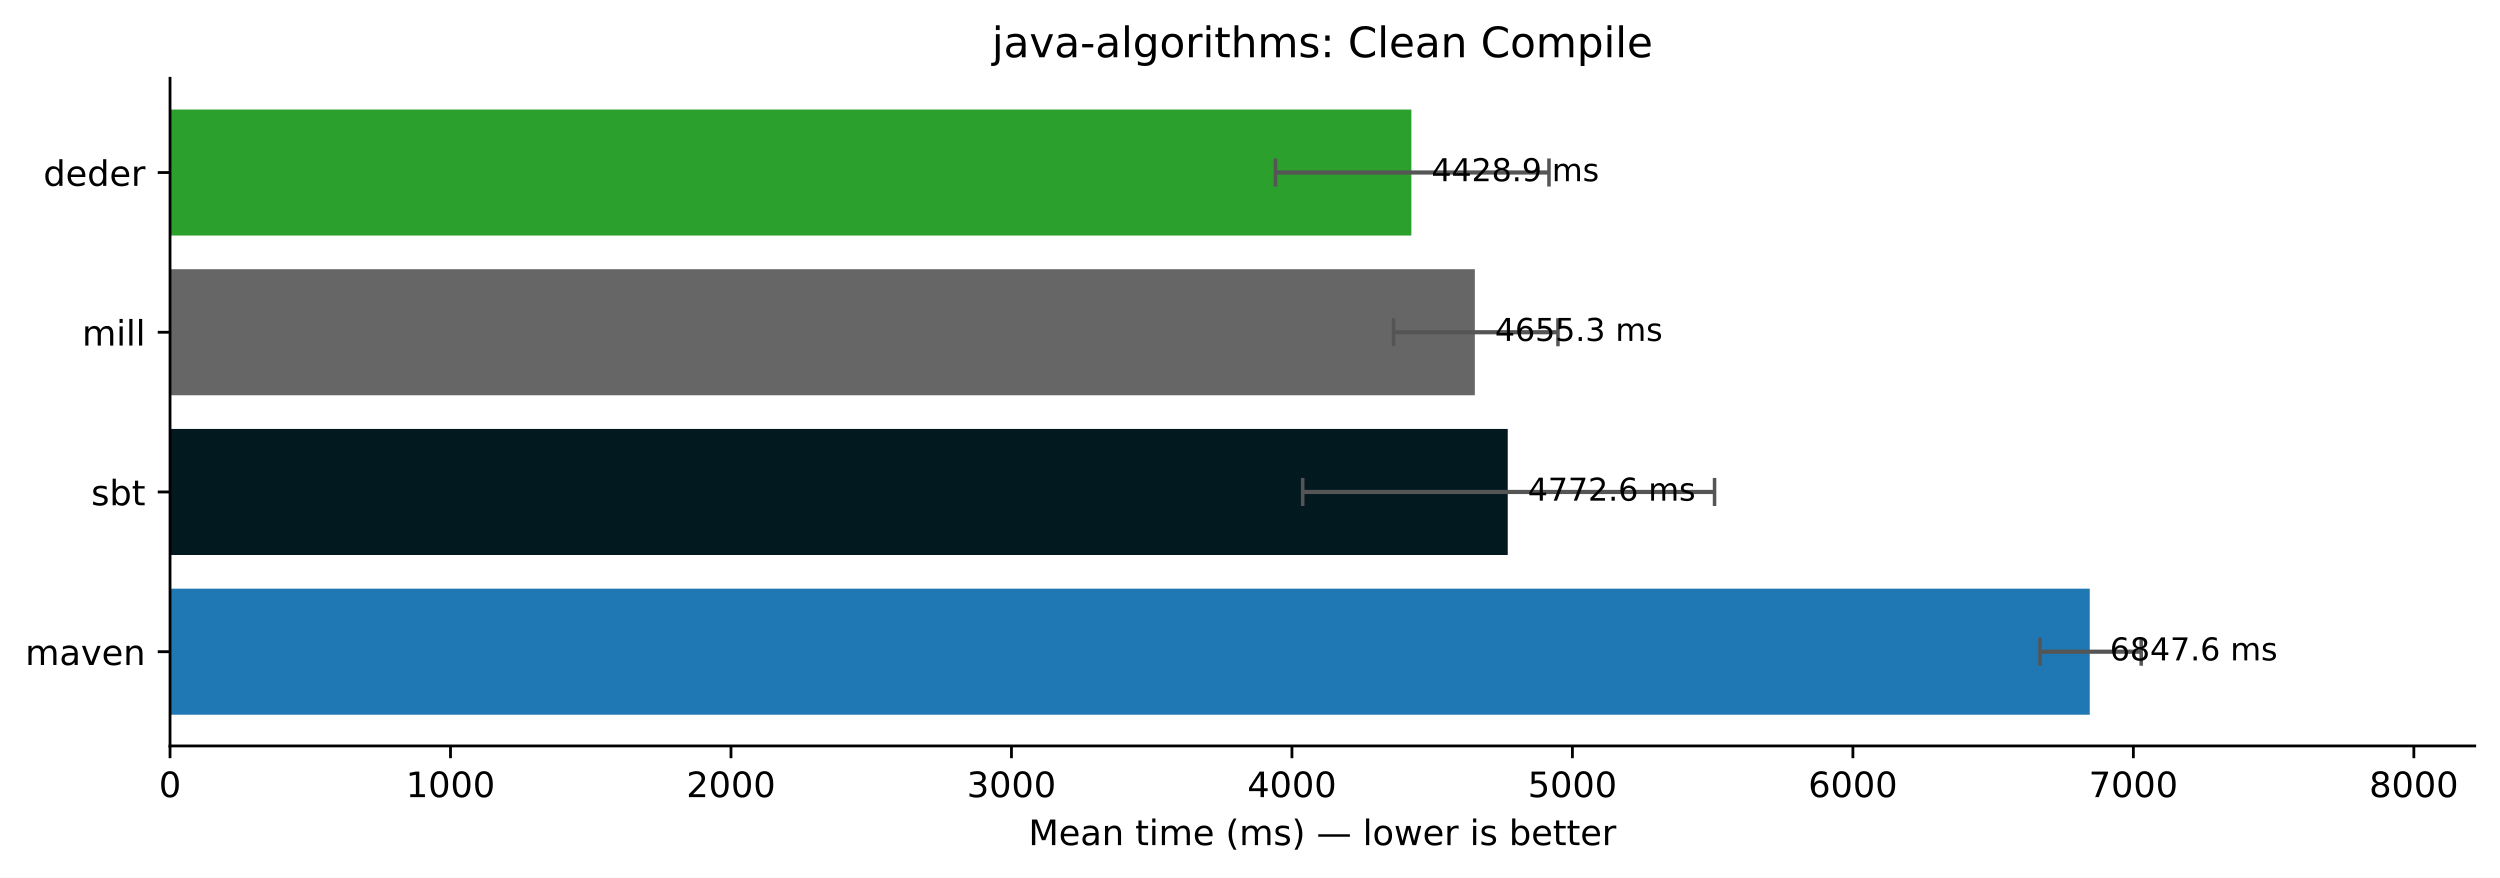
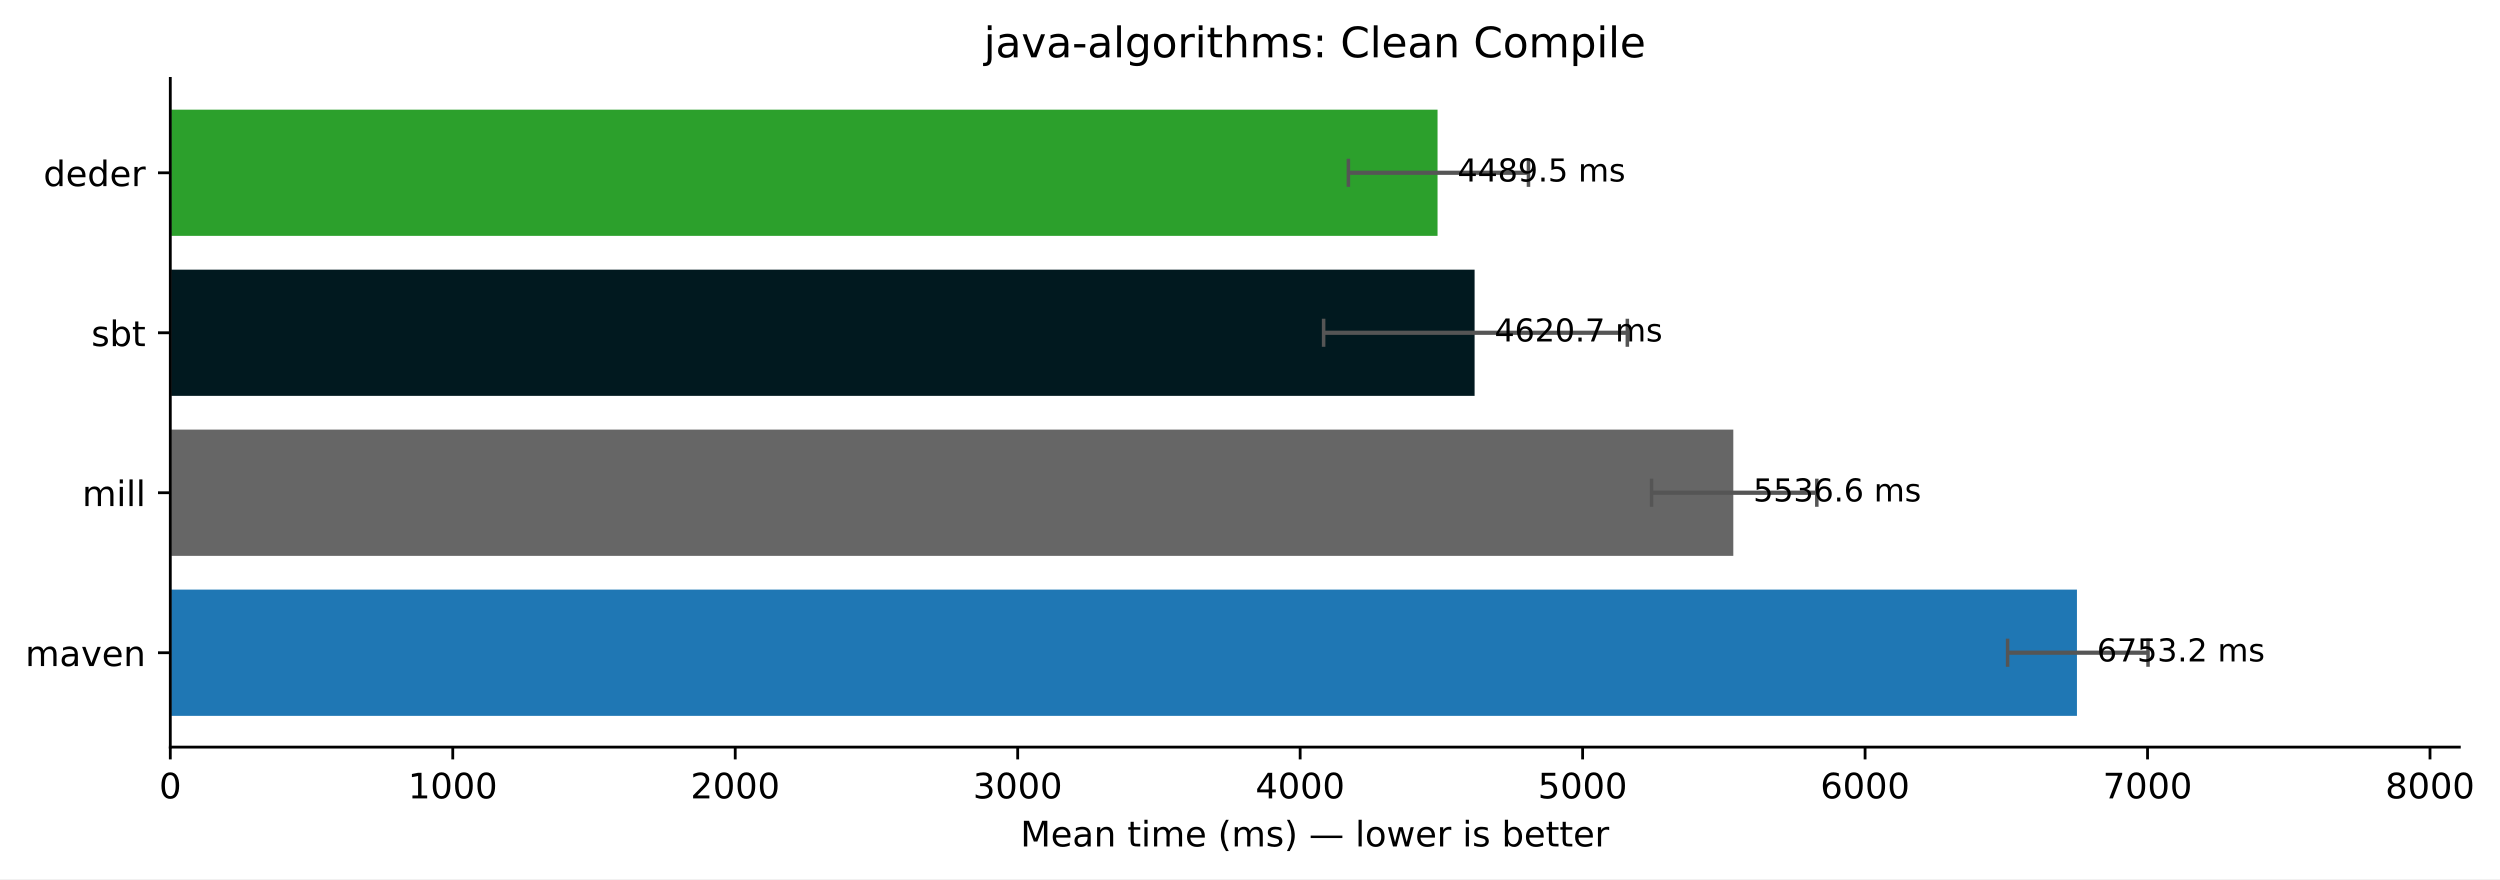
- <svg xmlns="http://www.w3.org/2000/svg" xmlns:xlink="http://www.w3.org/1999/xlink" width="712.788pt" height="250.234pt" viewBox="0 0 712.788 250.234" version="1.1">
+ <svg xmlns="http://www.w3.org/2000/svg" xmlns:xlink="http://www.w3.org/1999/xlink" width="711.669pt" height="250.234pt" viewBox="0 0 711.669 250.234" version="1.1">
  <defs>
    <style type="text/css">*{stroke-linejoin: round; stroke-linecap: butt}</style>
  </defs>
  <g id="figure_1">
    <g id="patch_1">
-       <path d="M 0 250.234  L 712.788 250.234  L 712.788 0  L 0 0  z " style="fill: #ffffff" />
+       <path d="M 0 250.234  L 711.669 250.234  L 711.669 0  L 0 0  z " style="fill: #ffffff" />
    </g>
    <g id="axes_1">
      <g id="patch_2">
-         <path d="M 48.478 212.678  L 705.588 212.678  L 705.588 22.318  L 48.478 22.318  z " style="fill: #ffffff" />
+         <path d="M 48.478 212.678  L 700.092 212.678  L 700.092 22.318  L 48.478 22.318  z " style="fill: #ffffff" />
      </g>
      <g id="patch_3">
-         <path d="M 48.478 204.025  L 596.07 204.025  L 596.07 167.593  L 48.478 167.593  z " clip-path="url(#p2ad911175c)" style="fill: #1f77b4; stroke: #ffffff; stroke-width: 0.5; stroke-linejoin: miter" />
+         <path d="M 48.478 204.025  L 591.49 204.025  L 591.49 167.593  L 48.478 167.593  z " clip-path="url(#p3a6067e49c)" style="fill: #1f77b4; stroke: #ffffff; stroke-width: 0.5; stroke-linejoin: miter" />
      </g>
      <g id="patch_4">
-         <path d="M 48.478 158.485  L 430.131 158.485  L 430.131 122.052  L 48.478 122.052  z " clip-path="url(#p2ad911175c)" style="fill: #01191f; stroke: #ffffff; stroke-width: 0.5; stroke-linejoin: miter" />
+         <path d="M 48.478 158.485  L 493.666 158.485  L 493.666 122.052  L 48.478 122.052  z " clip-path="url(#p3a6067e49c)" style="fill: #666666; stroke: #ffffff; stroke-width: 0.5; stroke-linejoin: miter" />
      </g>
      <g id="patch_5">
-         <path d="M 48.478 112.944  L 420.754 112.944  L 420.754 76.512  L 48.478 76.512  z " clip-path="url(#p2ad911175c)" style="fill: #666666; stroke: #ffffff; stroke-width: 0.5; stroke-linejoin: miter" />
+         <path d="M 48.478 112.944  L 420.021 112.944  L 420.021 76.512  L 48.478 76.512  z " clip-path="url(#p3a6067e49c)" style="fill: #01191f; stroke: #ffffff; stroke-width: 0.5; stroke-linejoin: miter" />
      </g>
      <g id="patch_6">
-         <path d="M 48.478 67.403  L 402.651 67.403  L 402.651 30.971  L 48.478 30.971  z " clip-path="url(#p2ad911175c)" style="fill: #2ca02c; stroke: #ffffff; stroke-width: 0.5; stroke-linejoin: miter" />
+         <path d="M 48.478 67.403  L 409.473 67.403  L 409.473 30.971  L 48.478 30.971  z " clip-path="url(#p3a6067e49c)" style="fill: #2ca02c; stroke: #ffffff; stroke-width: 0.5; stroke-linejoin: miter" />
      </g>
      <g id="matplotlib.axis_1">
        <g id="xtick_1">
          <g id="line2d_1">
            <defs>
-               <path id="mafb161a034" d="M 0 0  L 0 3.5  " style="stroke: #000000; stroke-width: 0.8" />
+               <path id="m2ed139ff68" d="M 0 0  L 0 3.5  " style="stroke: #000000; stroke-width: 0.8" />
            </defs>
            <g>
-               <use xlink:href="#mafb161a034" x="48.478" y="212.678" style="stroke: #000000; stroke-width: 0.8" />
+               <use xlink:href="#m2ed139ff68" x="48.478" y="212.678" style="stroke: #000000; stroke-width: 0.8" />
            </g>
          </g>
          <g id="text_1">
            <g transform="translate(45.29688 227.2766) scale(0.1 -0.1)">
              <defs>
                <path id="DejaVuSans-30" d="M 2034 4250  Q 1547 4250 1301 3770  Q 1056 3291 1056 2328  Q 1056 1369 1301 889  Q 1547 409 2034 409  Q 2525 409 2770 889  Q 3016 1369 3016 2328  Q 3016 3291 2770 3770  Q 2525 4250 2034 4250  z M 2034 4750  Q 2819 4750 3233 4129  Q 3647 3509 3647 2328  Q 3647 1150 3233 529  Q 2819 -91 2034 -91  Q 1250 -91 836 529  Q 422 1150 422 2328  Q 422 3509 836 4129  Q 1250 4750 2034 4750  z " transform="scale(0.015625)" />
              </defs>
              <use xlink:href="#DejaVuSans-30" />
            </g>
          </g>
        </g>
        <g id="xtick_2">
          <g id="line2d_2">
            <g>
-               <use xlink:href="#mafb161a034" x="128.446" y="212.678" style="stroke: #000000; stroke-width: 0.8" />
+               <use xlink:href="#m2ed139ff68" x="128.886" y="212.678" style="stroke: #000000; stroke-width: 0.8" />
            </g>
          </g>
          <g id="text_2">
-             <g transform="translate(115.7213 227.2766) scale(0.1 -0.1)">
+             <g transform="translate(116.1613 227.2766) scale(0.1 -0.1)">
              <defs>
                <path id="DejaVuSans-31" d="M 794 531  L 1825 531  L 1825 4091  L 703 3866  L 703 4441  L 1819 4666  L 2450 4666  L 2450 531  L 3481 531  L 3481 0  L 794 0  L 794 531  z " transform="scale(0.015625)" />
              </defs>
              <use xlink:href="#DejaVuSans-31" />
              <use xlink:href="#DejaVuSans-30" transform="translate(63.62305 0)" />
              <use xlink:href="#DejaVuSans-30" transform="translate(127.2461 0)" />
              <use xlink:href="#DejaVuSans-30" transform="translate(190.8691 0)" />
            </g>
          </g>
        </g>
        <g id="xtick_3">
          <g id="line2d_3">
            <g>
-               <use xlink:href="#mafb161a034" x="208.414" y="212.678" style="stroke: #000000; stroke-width: 0.8" />
+               <use xlink:href="#m2ed139ff68" x="209.295" y="212.678" style="stroke: #000000; stroke-width: 0.8" />
            </g>
          </g>
          <g id="text_3">
-             <g transform="translate(195.6894 227.2766) scale(0.1 -0.1)">
+             <g transform="translate(196.5695 227.2766) scale(0.1 -0.1)">
              <defs>
                <path id="DejaVuSans-32" d="M 1228 531  L 3431 531  L 3431 0  L 469 0  L 469 531  Q 828 903 1448 1529  Q 2069 2156 2228 2338  Q 2531 2678 2651 2914  Q 2772 3150 2772 3378  Q 2772 3750 2511 3984  Q 2250 4219 1831 4219  Q 1534 4219 1204 4116  Q 875 4013 500 3803  L 500 4441  Q 881 4594 1212 4672  Q 1544 4750 1819 4750  Q 2544 4750 2975 4387  Q 3406 4025 3406 3419  Q 3406 3131 3298 2873  Q 3191 2616 2906 2266  Q 2828 2175 2409 1742  Q 1991 1309 1228 531  z " transform="scale(0.015625)" />
              </defs>
              <use xlink:href="#DejaVuSans-32" />
              <use xlink:href="#DejaVuSans-30" transform="translate(63.62305 0)" />
              <use xlink:href="#DejaVuSans-30" transform="translate(127.2461 0)" />
              <use xlink:href="#DejaVuSans-30" transform="translate(190.8691 0)" />
            </g>
          </g>
        </g>
        <g id="xtick_4">
          <g id="line2d_4">
            <g>
-               <use xlink:href="#mafb161a034" x="288.383" y="212.678" style="stroke: #000000; stroke-width: 0.8" />
+               <use xlink:href="#m2ed139ff68" x="289.703" y="212.678" style="stroke: #000000; stroke-width: 0.8" />
            </g>
          </g>
          <g id="text_4">
-             <g transform="translate(275.6575 227.2766) scale(0.1 -0.1)">
+             <g transform="translate(276.9778 227.2766) scale(0.1 -0.1)">
              <defs>
                <path id="DejaVuSans-33" d="M 2597 2516  Q 3050 2419 3304 2112  Q 3559 1806 3559 1356  Q 3559 666 3084 287  Q 2609 -91 1734 -91  Q 1441 -91 1130 -33  Q 819 25 488 141  L 488 750  Q 750 597 1062 519  Q 1375 441 1716 441  Q 2309 441 2620 675  Q 2931 909 2931 1356  Q 2931 1769 2642 2001  Q 2353 2234 1838 2234  L 1294 2234  L 1294 2753  L 1863 2753  Q 2328 2753 2575 2939  Q 2822 3125 2822 3475  Q 2822 3834 2567 4026  Q 2313 4219 1838 4219  Q 1578 4219 1281 4162  Q 984 4106 628 3988  L 628 4550  Q 988 4650 1302 4700  Q 1616 4750 1894 4750  Q 2613 4750 3031 4423  Q 3450 4097 3450 3541  Q 3450 3153 3228 2886  Q 3006 2619 2597 2516  z " transform="scale(0.015625)" />
              </defs>
              <use xlink:href="#DejaVuSans-33" />
              <use xlink:href="#DejaVuSans-30" transform="translate(63.62305 0)" />
              <use xlink:href="#DejaVuSans-30" transform="translate(127.2461 0)" />
              <use xlink:href="#DejaVuSans-30" transform="translate(190.8691 0)" />
            </g>
          </g>
        </g>
        <g id="xtick_5">
          <g id="line2d_5">
            <g>
-               <use xlink:href="#mafb161a034" x="368.351" y="212.678" style="stroke: #000000; stroke-width: 0.8" />
+               <use xlink:href="#m2ed139ff68" x="370.111" y="212.678" style="stroke: #000000; stroke-width: 0.8" />
            </g>
          </g>
          <g id="text_5">
-             <g transform="translate(355.6257 227.2766) scale(0.1 -0.1)">
+             <g transform="translate(357.386 227.2766) scale(0.1 -0.1)">
              <defs>
                <path id="DejaVuSans-34" d="M 2419 4116  L 825 1625  L 2419 1625  L 2419 4116  z M 2253 4666  L 3047 4666  L 3047 1625  L 3713 1625  L 3713 1100  L 3047 1100  L 3047 0  L 2419 0  L 2419 1100  L 313 1100  L 313 1709  L 2253 4666  z " transform="scale(0.015625)" />
              </defs>
              <use xlink:href="#DejaVuSans-34" />
              <use xlink:href="#DejaVuSans-30" transform="translate(63.62305 0)" />
              <use xlink:href="#DejaVuSans-30" transform="translate(127.2461 0)" />
              <use xlink:href="#DejaVuSans-30" transform="translate(190.8691 0)" />
            </g>
          </g>
        </g>
        <g id="xtick_6">
          <g id="line2d_6">
            <g>
-               <use xlink:href="#mafb161a034" x="448.319" y="212.678" style="stroke: #000000; stroke-width: 0.8" />
+               <use xlink:href="#m2ed139ff68" x="450.519" y="212.678" style="stroke: #000000; stroke-width: 0.8" />
            </g>
          </g>
          <g id="text_6">
-             <g transform="translate(435.5938 227.2766) scale(0.1 -0.1)">
+             <g transform="translate(437.7942 227.2766) scale(0.1 -0.1)">
              <defs>
                <path id="DejaVuSans-35" d="M 691 4666  L 3169 4666  L 3169 4134  L 1269 4134  L 1269 2991  Q 1406 3038 1543 3061  Q 1681 3084 1819 3084  Q 2600 3084 3056 2656  Q 3513 2228 3513 1497  Q 3513 744 3044 326  Q 2575 -91 1722 -91  Q 1428 -91 1123 -41  Q 819 9 494 109  L 494 744  Q 775 591 1075 516  Q 1375 441 1709 441  Q 2250 441 2565 725  Q 2881 1009 2881 1497  Q 2881 1984 2565 2268  Q 2250 2553 1709 2553  Q 1456 2553 1204 2497  Q 953 2441 691 2322  L 691 4666  z " transform="scale(0.015625)" />
              </defs>
              <use xlink:href="#DejaVuSans-35" />
              <use xlink:href="#DejaVuSans-30" transform="translate(63.62305 0)" />
              <use xlink:href="#DejaVuSans-30" transform="translate(127.2461 0)" />
              <use xlink:href="#DejaVuSans-30" transform="translate(190.8691 0)" />
            </g>
          </g>
        </g>
        <g id="xtick_7">
          <g id="line2d_7">
            <g>
-               <use xlink:href="#mafb161a034" x="528.287" y="212.678" style="stroke: #000000; stroke-width: 0.8" />
+               <use xlink:href="#m2ed139ff68" x="530.927" y="212.678" style="stroke: #000000; stroke-width: 0.8" />
            </g>
          </g>
          <g id="text_7">
-             <g transform="translate(515.562 227.2766) scale(0.1 -0.1)">
+             <g transform="translate(518.2024 227.2766) scale(0.1 -0.1)">
              <defs>
                <path id="DejaVuSans-36" d="M 2113 2584  Q 1688 2584 1439 2293  Q 1191 2003 1191 1497  Q 1191 994 1439 701  Q 1688 409 2113 409  Q 2538 409 2786 701  Q 3034 994 3034 1497  Q 3034 2003 2786 2293  Q 2538 2584 2113 2584  z M 3366 4563  L 3366 3988  Q 3128 4100 2886 4159  Q 2644 4219 2406 4219  Q 1781 4219 1451 3797  Q 1122 3375 1075 2522  Q 1259 2794 1537 2939  Q 1816 3084 2150 3084  Q 2853 3084 3261 2657  Q 3669 2231 3669 1497  Q 3669 778 3244 343  Q 2819 -91 2113 -91  Q 1303 -91 875 529  Q 447 1150 447 2328  Q 447 3434 972 4092  Q 1497 4750 2381 4750  Q 2619 4750 2861 4703  Q 3103 4656 3366 4563  z " transform="scale(0.015625)" />
              </defs>
              <use xlink:href="#DejaVuSans-36" />
              <use xlink:href="#DejaVuSans-30" transform="translate(63.62305 0)" />
              <use xlink:href="#DejaVuSans-30" transform="translate(127.2461 0)" />
              <use xlink:href="#DejaVuSans-30" transform="translate(190.8691 0)" />
            </g>
          </g>
        </g>
        <g id="xtick_8">
          <g id="line2d_8">
            <g>
-               <use xlink:href="#mafb161a034" x="608.255" y="212.678" style="stroke: #000000; stroke-width: 0.8" />
+               <use xlink:href="#m2ed139ff68" x="611.336" y="212.678" style="stroke: #000000; stroke-width: 0.8" />
            </g>
          </g>
          <g id="text_8">
-             <g transform="translate(595.5301 227.2766) scale(0.1 -0.1)">
+             <g transform="translate(598.6106 227.2766) scale(0.1 -0.1)">
              <defs>
                <path id="DejaVuSans-37" d="M 525 4666  L 3525 4666  L 3525 4397  L 1831 0  L 1172 0  L 2766 4134  L 525 4134  L 525 4666  z " transform="scale(0.015625)" />
              </defs>
              <use xlink:href="#DejaVuSans-37" />
              <use xlink:href="#DejaVuSans-30" transform="translate(63.62305 0)" />
              <use xlink:href="#DejaVuSans-30" transform="translate(127.2461 0)" />
              <use xlink:href="#DejaVuSans-30" transform="translate(190.8691 0)" />
            </g>
          </g>
        </g>
        <g id="xtick_9">
          <g id="line2d_9">
            <g>
-               <use xlink:href="#mafb161a034" x="688.223" y="212.678" style="stroke: #000000; stroke-width: 0.8" />
+               <use xlink:href="#m2ed139ff68" x="691.744" y="212.678" style="stroke: #000000; stroke-width: 0.8" />
            </g>
          </g>
          <g id="text_9">
-             <g transform="translate(675.4983 227.2766) scale(0.1 -0.1)">
+             <g transform="translate(679.0188 227.2766) scale(0.1 -0.1)">
              <defs>
                <path id="DejaVuSans-38" d="M 2034 2216  Q 1584 2216 1326 1975  Q 1069 1734 1069 1313  Q 1069 891 1326 650  Q 1584 409 2034 409  Q 2484 409 2743 651  Q 3003 894 3003 1313  Q 3003 1734 2745 1975  Q 2488 2216 2034 2216  z M 1403 2484  Q 997 2584 770 2862  Q 544 3141 544 3541  Q 544 4100 942 4425  Q 1341 4750 2034 4750  Q 2731 4750 3128 4425  Q 3525 4100 3525 3541  Q 3525 3141 3298 2862  Q 3072 2584 2669 2484  Q 3125 2378 3379 2068  Q 3634 1759 3634 1313  Q 3634 634 3220 271  Q 2806 -91 2034 -91  Q 1263 -91 848 271  Q 434 634 434 1313  Q 434 1759 690 2068  Q 947 2378 1403 2484  z M 1172 3481  Q 1172 3119 1398 2916  Q 1625 2713 2034 2713  Q 2441 2713 2670 2916  Q 2900 3119 2900 3481  Q 2900 3844 2670 4047  Q 2441 4250 2034 4250  Q 1625 4250 1398 4047  Q 1172 3844 1172 3481  z " transform="scale(0.015625)" />
              </defs>
              <use xlink:href="#DejaVuSans-38" />
              <use xlink:href="#DejaVuSans-30" transform="translate(63.62305 0)" />
              <use xlink:href="#DejaVuSans-30" transform="translate(127.2461 0)" />
              <use xlink:href="#DejaVuSans-30" transform="translate(190.8691 0)" />
            </g>
          </g>
        </g>
        <g id="text_10">
-           <g transform="translate(293.2362 240.9547) scale(0.1 -0.1)">
+           <g transform="translate(290.4882 240.9547) scale(0.1 -0.1)">
            <defs>
              <path id="DejaVuSans-4d" d="M 628 4666  L 1569 4666  L 2759 1491  L 3956 4666  L 4897 4666  L 4897 0  L 4281 0  L 4281 4097  L 3078 897  L 2444 897  L 1241 4097  L 1241 0  L 628 0  L 628 4666  z " transform="scale(0.015625)" />
              <path id="DejaVuSans-65" d="M 3597 1894  L 3597 1613  L 953 1613  Q 991 1019 1311 708  Q 1631 397 2203 397  Q 2534 397 2845 478  Q 3156 559 3463 722  L 3463 178  Q 3153 47 2828 -22  Q 2503 -91 2169 -91  Q 1331 -91 842 396  Q 353 884 353 1716  Q 353 2575 817 3079  Q 1281 3584 2069 3584  Q 2775 3584 3186 3129  Q 3597 2675 3597 1894  z M 3022 2063  Q 3016 2534 2758 2815  Q 2500 3097 2075 3097  Q 1594 3097 1305 2825  Q 1016 2553 972 2059  L 3022 2063  z " transform="scale(0.015625)" />
              <path id="DejaVuSans-61" d="M 2194 1759  Q 1497 1759 1228 1600  Q 959 1441 959 1056  Q 959 750 1161 570  Q 1363 391 1709 391  Q 2188 391 2477 730  Q 2766 1069 2766 1631  L 2766 1759  L 2194 1759  z M 3341 1997  L 3341 0  L 2766 0  L 2766 531  Q 2569 213 2275 61  Q 1981 -91 1556 -91  Q 1019 -91 701 211  Q 384 513 384 1019  Q 384 1609 779 1909  Q 1175 2209 1959 2209  L 2766 2209  L 2766 2266  Q 2766 2663 2505 2880  Q 2244 3097 1772 3097  Q 1472 3097 1187 3025  Q 903 2953 641 2809  L 641 3341  Q 956 3463 1253 3523  Q 1550 3584 1831 3584  Q 2591 3584 2966 3190  Q 3341 2797 3341 1997  z " transform="scale(0.015625)" />
              <path id="DejaVuSans-6e" d="M 3513 2113  L 3513 0  L 2938 0  L 2938 2094  Q 2938 2591 2744 2837  Q 2550 3084 2163 3084  Q 1697 3084 1428 2787  Q 1159 2491 1159 1978  L 1159 0  L 581 0  L 581 3500  L 1159 3500  L 1159 2956  Q 1366 3272 1645 3428  Q 1925 3584 2291 3584  Q 2894 3584 3203 3211  Q 3513 2838 3513 2113  z " transform="scale(0.015625)" />
              <path id="DejaVuSans-20" transform="scale(0.015625)" />
              <path id="DejaVuSans-74" d="M 1172 4494  L 1172 3500  L 2356 3500  L 2356 3053  L 1172 3053  L 1172 1153  Q 1172 725 1289 603  Q 1406 481 1766 481  L 2356 481  L 2356 0  L 1766 0  Q 1100 0 847 248  Q 594 497 594 1153  L 594 3053  L 172 3053  L 172 3500  L 594 3500  L 594 4494  L 1172 4494  z " transform="scale(0.015625)" />
              <path id="DejaVuSans-69" d="M 603 3500  L 1178 3500  L 1178 0  L 603 0  L 603 3500  z M 603 4863  L 1178 4863  L 1178 4134  L 603 4134  L 603 4863  z " transform="scale(0.015625)" />
              <path id="DejaVuSans-6d" d="M 3328 2828  Q 3544 3216 3844 3400  Q 4144 3584 4550 3584  Q 5097 3584 5394 3201  Q 5691 2819 5691 2113  L 5691 0  L 5113 0  L 5113 2094  Q 5113 2597 4934 2840  Q 4756 3084 4391 3084  Q 3944 3084 3684 2787  Q 3425 2491 3425 1978  L 3425 0  L 2847 0  L 2847 2094  Q 2847 2600 2669 2842  Q 2491 3084 2119 3084  Q 1678 3084 1418 2786  Q 1159 2488 1159 1978  L 1159 0  L 581 0  L 581 3500  L 1159 3500  L 1159 2956  Q 1356 3278 1631 3431  Q 1906 3584 2284 3584  Q 2666 3584 2933 3390  Q 3200 3197 3328 2828  z " transform="scale(0.015625)" />
              <path id="DejaVuSans-28" d="M 1984 4856  Q 1566 4138 1362 3434  Q 1159 2731 1159 2009  Q 1159 1288 1364 580  Q 1569 -128 1984 -844  L 1484 -844  Q 1016 -109 783 600  Q 550 1309 550 2009  Q 550 2706 781 3412  Q 1013 4119 1484 4856  L 1984 4856  z " transform="scale(0.015625)" />
              <path id="DejaVuSans-73" d="M 2834 3397  L 2834 2853  Q 2591 2978 2328 3040  Q 2066 3103 1784 3103  Q 1356 3103 1142 2972  Q 928 2841 928 2578  Q 928 2378 1081 2264  Q 1234 2150 1697 2047  L 1894 2003  Q 2506 1872 2764 1633  Q 3022 1394 3022 966  Q 3022 478 2636 193  Q 2250 -91 1575 -91  Q 1294 -91 989 -36  Q 684 19 347 128  L 347 722  Q 666 556 975 473  Q 1284 391 1588 391  Q 1994 391 2212 530  Q 2431 669 2431 922  Q 2431 1156 2273 1281  Q 2116 1406 1581 1522  L 1381 1569  Q 847 1681 609 1914  Q 372 2147 372 2553  Q 372 3047 722 3315  Q 1072 3584 1716 3584  Q 2034 3584 2315 3537  Q 2597 3491 2834 3397  z " transform="scale(0.015625)" />
              <path id="DejaVuSans-29" d="M 513 4856  L 1013 4856  Q 1481 4119 1714 3412  Q 1947 2706 1947 2009  Q 1947 1309 1714 600  Q 1481 -109 1013 -844  L 513 -844  Q 928 -128 1133 580  Q 1338 1288 1338 2009  Q 1338 2731 1133 3434  Q 928 4138 513 4856  z " transform="scale(0.015625)" />
              <path id="DejaVuSans-2014" d="M 313 1978  L 6088 1978  L 6088 1528  L 313 1528  L 313 1978  z " transform="scale(0.015625)" />
              <path id="DejaVuSans-6c" d="M 603 4863  L 1178 4863  L 1178 0  L 603 0  L 603 4863  z " transform="scale(0.015625)" />
              <path id="DejaVuSans-6f" d="M 1959 3097  Q 1497 3097 1228 2736  Q 959 2375 959 1747  Q 959 1119 1226 758  Q 1494 397 1959 397  Q 2419 397 2687 759  Q 2956 1122 2956 1747  Q 2956 2369 2687 2733  Q 2419 3097 1959 3097  z M 1959 3584  Q 2709 3584 3137 3096  Q 3566 2609 3566 1747  Q 3566 888 3137 398  Q 2709 -91 1959 -91  Q 1206 -91 779 398  Q 353 888 353 1747  Q 353 2609 779 3096  Q 1206 3584 1959 3584  z " transform="scale(0.015625)" />
              <path id="DejaVuSans-77" d="M 269 3500  L 844 3500  L 1563 769  L 2278 3500  L 2956 3500  L 3675 769  L 4391 3500  L 4966 3500  L 4050 0  L 3372 0  L 2619 2869  L 1863 0  L 1184 0  L 269 3500  z " transform="scale(0.015625)" />
              <path id="DejaVuSans-72" d="M 2631 2963  Q 2534 3019 2420 3045  Q 2306 3072 2169 3072  Q 1681 3072 1420 2755  Q 1159 2438 1159 1844  L 1159 0  L 581 0  L 581 3500  L 1159 3500  L 1159 2956  Q 1341 3275 1631 3429  Q 1922 3584 2338 3584  Q 2397 3584 2469 3576  Q 2541 3569 2628 3553  L 2631 2963  z " transform="scale(0.015625)" />
              <path id="DejaVuSans-62" d="M 3116 1747  Q 3116 2381 2855 2742  Q 2594 3103 2138 3103  Q 1681 3103 1420 2742  Q 1159 2381 1159 1747  Q 1159 1113 1420 752  Q 1681 391 2138 391  Q 2594 391 2855 752  Q 3116 1113 3116 1747  z M 1159 2969  Q 1341 3281 1617 3432  Q 1894 3584 2278 3584  Q 2916 3584 3314 3078  Q 3713 2572 3713 1747  Q 3713 922 3314 415  Q 2916 -91 2278 -91  Q 1894 -91 1617 61  Q 1341 213 1159 525  L 1159 0  L 581 0  L 581 4863  L 1159 4863  L 1159 2969  z " transform="scale(0.015625)" />
            </defs>
            <use xlink:href="#DejaVuSans-4d" />
            <use xlink:href="#DejaVuSans-65" transform="translate(86.2793 0)" />
            <use xlink:href="#DejaVuSans-61" transform="translate(147.8027 0)" />
            <use xlink:href="#DejaVuSans-6e" transform="translate(209.082 0)" />
            <use xlink:href="#DejaVuSans-20" transform="translate(272.4609 0)" />
            <use xlink:href="#DejaVuSans-74" transform="translate(304.248 0)" />
            <use xlink:href="#DejaVuSans-69" transform="translate(343.457 0)" />
            <use xlink:href="#DejaVuSans-6d" transform="translate(371.2402 0)" />
            <use xlink:href="#DejaVuSans-65" transform="translate(468.6523 0)" />
            <use xlink:href="#DejaVuSans-20" transform="translate(530.1758 0)" />
            <use xlink:href="#DejaVuSans-28" transform="translate(561.9629 0)" />
            <use xlink:href="#DejaVuSans-6d" transform="translate(600.9766 0)" />
            <use xlink:href="#DejaVuSans-73" transform="translate(698.3887 0)" />
            <use xlink:href="#DejaVuSans-29" transform="translate(750.4883 0)" />
            <use xlink:href="#DejaVuSans-20" transform="translate(789.502 0)" />
            <use xlink:href="#DejaVuSans-2014" transform="translate(821.2891 0)" />
            <use xlink:href="#DejaVuSans-20" transform="translate(921.2891 0)" />
            <use xlink:href="#DejaVuSans-6c" transform="translate(953.0762 0)" />
            <use xlink:href="#DejaVuSans-6f" transform="translate(980.8594 0)" />
            <use xlink:href="#DejaVuSans-77" transform="translate(1042.041 0)" />
            <use xlink:href="#DejaVuSans-65" transform="translate(1123.828 0)" />
            <use xlink:href="#DejaVuSans-72" transform="translate(1185.352 0)" />
            <use xlink:href="#DejaVuSans-20" transform="translate(1226.465 0)" />
            <use xlink:href="#DejaVuSans-69" transform="translate(1258.252 0)" />
            <use xlink:href="#DejaVuSans-73" transform="translate(1286.035 0)" />
            <use xlink:href="#DejaVuSans-20" transform="translate(1338.135 0)" />
            <use xlink:href="#DejaVuSans-62" transform="translate(1369.922 0)" />
            <use xlink:href="#DejaVuSans-65" transform="translate(1433.398 0)" />
            <use xlink:href="#DejaVuSans-74" transform="translate(1494.922 0)" />
            <use xlink:href="#DejaVuSans-74" transform="translate(1534.131 0)" />
            <use xlink:href="#DejaVuSans-65" transform="translate(1573.34 0)" />
            <use xlink:href="#DejaVuSans-72" transform="translate(1634.863 0)" />
          </g>
        </g>
      </g>
      <g id="matplotlib.axis_2">
        <g id="ytick_1">
          <g id="line2d_10">
            <defs>
-               <path id="m8e14755477" d="M 0 0  L -3.5 0  " style="stroke: #000000; stroke-width: 0.8" />
+               <path id="m790157691e" d="M 0 0  L -3.5 0  " style="stroke: #000000; stroke-width: 0.8" />
            </defs>
            <g>
-               <use xlink:href="#m8e14755477" x="48.478" y="185.809" style="stroke: #000000; stroke-width: 0.8" />
+               <use xlink:href="#m790157691e" x="48.478" y="185.809" style="stroke: #000000; stroke-width: 0.8" />
            </g>
          </g>
          <g id="text_11">
            <g transform="translate(7.2 189.6083) scale(0.1 -0.1)">
              <defs>
                <path id="DejaVuSans-76" d="M 191 3500  L 800 3500  L 1894 563  L 2988 3500  L 3597 3500  L 2284 0  L 1503 0  L 191 3500  z " transform="scale(0.015625)" />
              </defs>
              <use xlink:href="#DejaVuSans-6d" />
              <use xlink:href="#DejaVuSans-61" transform="translate(97.41211 0)" />
              <use xlink:href="#DejaVuSans-76" transform="translate(158.6914 0)" />
              <use xlink:href="#DejaVuSans-65" transform="translate(217.8711 0)" />
              <use xlink:href="#DejaVuSans-6e" transform="translate(279.3945 0)" />
            </g>
          </g>
        </g>
        <g id="ytick_2">
          <g id="line2d_11">
            <g>
-               <use xlink:href="#m8e14755477" x="48.478" y="140.268" style="stroke: #000000; stroke-width: 0.8" />
+               <use xlink:href="#m790157691e" x="48.478" y="140.268" style="stroke: #000000; stroke-width: 0.8" />
            </g>
          </g>
          <g id="text_12">
-             <g transform="translate(26 144.0677) scale(0.1 -0.1)">
-               <use xlink:href="#DejaVuSans-73" />
-               <use xlink:href="#DejaVuSans-62" transform="translate(52.09961 0)" />
-               <use xlink:href="#DejaVuSans-74" transform="translate(115.5762 0)" />
-             </g>
-           </g>
-         </g>
-         <g id="ytick_3">
-           <g id="line2d_12">
-             <g>
-               <use xlink:href="#m8e14755477" x="48.478" y="94.728" style="stroke: #000000; stroke-width: 0.8" />
-             </g>
-           </g>
-           <g id="text_13">
-             <g transform="translate(23.40312 98.52701) scale(0.1 -0.1)">
+             <g transform="translate(23.40312 144.0677) scale(0.1 -0.1)">
              <use xlink:href="#DejaVuSans-6d" />
              <use xlink:href="#DejaVuSans-69" transform="translate(97.41211 0)" />
              <use xlink:href="#DejaVuSans-6c" transform="translate(125.1953 0)" />
              <use xlink:href="#DejaVuSans-6c" transform="translate(152.9785 0)" />
            </g>
          </g>
        </g>
+         <g id="ytick_3">
+           <g id="line2d_12">
+             <g>
+               <use xlink:href="#m790157691e" x="48.478" y="94.728" style="stroke: #000000; stroke-width: 0.8" />
+             </g>
+           </g>
+           <g id="text_13">
+             <g transform="translate(26 98.52701) scale(0.1 -0.1)">
+               <use xlink:href="#DejaVuSans-73" />
+               <use xlink:href="#DejaVuSans-62" transform="translate(52.09961 0)" />
+               <use xlink:href="#DejaVuSans-74" transform="translate(115.5762 0)" />
+             </g>
+           </g>
+         </g>
        <g id="ytick_4">
          <g id="line2d_13">
            <g>
-               <use xlink:href="#m8e14755477" x="48.478" y="49.187" style="stroke: #000000; stroke-width: 0.8" />
+               <use xlink:href="#m790157691e" x="48.478" y="49.187" style="stroke: #000000; stroke-width: 0.8" />
            </g>
          </g>
          <g id="text_14">
            <g transform="translate(12.36406 52.98634) scale(0.1 -0.1)">
              <defs>
                <path id="DejaVuSans-64" d="M 2906 2969  L 2906 4863  L 3481 4863  L 3481 0  L 2906 0  L 2906 525  Q 2725 213 2448 61  Q 2172 -91 1784 -91  Q 1150 -91 751 415  Q 353 922 353 1747  Q 353 2572 751 3078  Q 1150 3584 1784 3584  Q 2172 3584 2448 3432  Q 2725 3281 2906 2969  z M 947 1747  Q 947 1113 1208 752  Q 1469 391 1925 391  Q 2381 391 2643 752  Q 2906 1113 2906 1747  Q 2906 2381 2643 2742  Q 2381 3103 1925 3103  Q 1469 3103 1208 2742  Q 947 2381 947 1747  z " transform="scale(0.015625)" />
              </defs>
              <use xlink:href="#DejaVuSans-64" />
              <use xlink:href="#DejaVuSans-65" transform="translate(63.47656 0)" />
              <use xlink:href="#DejaVuSans-64" transform="translate(125 0)" />
              <use xlink:href="#DejaVuSans-65" transform="translate(188.4766 0)" />
              <use xlink:href="#DejaVuSans-72" transform="translate(250 0)" />
            </g>
          </g>
        </g>
      </g>
      <g id="LineCollection_1">
-         <path d="M 581.646 185.809  L 610.493 185.809  " clip-path="url(#p2ad911175c)" style="fill: none; stroke: #555555; stroke-width: 1.2" />
-         <path d="M 371.419 140.268  L 488.843 140.268  " clip-path="url(#p2ad911175c)" style="fill: none; stroke: #555555; stroke-width: 1.2" />
-         <path d="M 397.312 94.728  L 444.196 94.728  " clip-path="url(#p2ad911175c)" style="fill: none; stroke: #555555; stroke-width: 1.2" />
-         <path d="M 363.665 49.187  L 441.637 49.187  " clip-path="url(#p2ad911175c)" style="fill: none; stroke: #555555; stroke-width: 1.2" />
+         <path d="M 571.503 185.809  L 611.476 185.809  " clip-path="url(#p3a6067e49c)" style="fill: none; stroke: #555555; stroke-width: 1.2" />
+         <path d="M 470.145 140.268  L 517.187 140.268  " clip-path="url(#p3a6067e49c)" style="fill: none; stroke: #555555; stroke-width: 1.2" />
+         <path d="M 376.79 94.728  L 463.251 94.728  " clip-path="url(#p3a6067e49c)" style="fill: none; stroke: #555555; stroke-width: 1.2" />
+         <path d="M 383.841 49.187  L 435.105 49.187  " clip-path="url(#p3a6067e49c)" style="fill: none; stroke: #555555; stroke-width: 1.2" />
      </g>
      <g id="line2d_14">
        <defs>
-           <path id="m2f1b533dcf" d="M 0 4  L 0 -4  " style="stroke: #555555" />
+           <path id="m85a77a1436" d="M 0 4  L 0 -4  " style="stroke: #555555" />
        </defs>
-         <g clip-path="url(#p2ad911175c)">
-           <use xlink:href="#m2f1b533dcf" x="581.646" y="185.809" style="fill: #1f77b4; stroke: #555555" />
-           <use xlink:href="#m2f1b533dcf" x="371.419" y="140.268" style="fill: #1f77b4; stroke: #555555" />
-           <use xlink:href="#m2f1b533dcf" x="397.312" y="94.728" style="fill: #1f77b4; stroke: #555555" />
-           <use xlink:href="#m2f1b533dcf" x="363.665" y="49.187" style="fill: #1f77b4; stroke: #555555" />
+         <g clip-path="url(#p3a6067e49c)">
+           <use xlink:href="#m85a77a1436" x="571.503" y="185.809" style="fill: #1f77b4; stroke: #555555" />
+           <use xlink:href="#m85a77a1436" x="470.145" y="140.268" style="fill: #1f77b4; stroke: #555555" />
+           <use xlink:href="#m85a77a1436" x="376.79" y="94.728" style="fill: #1f77b4; stroke: #555555" />
+           <use xlink:href="#m85a77a1436" x="383.841" y="49.187" style="fill: #1f77b4; stroke: #555555" />
        </g>
      </g>
      <g id="line2d_15">
-         <g clip-path="url(#p2ad911175c)">
-           <use xlink:href="#m2f1b533dcf" x="610.493" y="185.809" style="fill: #1f77b4; stroke: #555555" />
-           <use xlink:href="#m2f1b533dcf" x="488.843" y="140.268" style="fill: #1f77b4; stroke: #555555" />
-           <use xlink:href="#m2f1b533dcf" x="444.196" y="94.728" style="fill: #1f77b4; stroke: #555555" />
-           <use xlink:href="#m2f1b533dcf" x="441.637" y="49.187" style="fill: #1f77b4; stroke: #555555" />
+         <g clip-path="url(#p3a6067e49c)">
+           <use xlink:href="#m85a77a1436" x="611.476" y="185.809" style="fill: #1f77b4; stroke: #555555" />
+           <use xlink:href="#m85a77a1436" x="517.187" y="140.268" style="fill: #1f77b4; stroke: #555555" />
+           <use xlink:href="#m85a77a1436" x="463.251" y="94.728" style="fill: #1f77b4; stroke: #555555" />
+           <use xlink:href="#m85a77a1436" x="435.105" y="49.187" style="fill: #1f77b4; stroke: #555555" />
        </g>
      </g>
      <g id="patch_7">
        <path d="M 48.478 212.678  L 48.478 22.318  " style="fill: none; stroke: #000000; stroke-width: 0.8; stroke-linejoin: miter; stroke-linecap: square" />
      </g>
      <g id="patch_8">
-         <path d="M 48.478 212.678  L 705.588 212.678  " style="fill: none; stroke: #000000; stroke-width: 0.8; stroke-linejoin: miter; stroke-linecap: square" />
+         <path d="M 48.478 212.678  L 700.092 212.678  " style="fill: none; stroke: #000000; stroke-width: 0.8; stroke-linejoin: miter; stroke-linecap: square" />
      </g>
      <g id="text_15">
-         <g transform="translate(601.5457 188.2926) scale(0.09 -0.09)">
+         <g transform="translate(596.9198 188.2926) scale(0.09 -0.09)">
          <defs>
            <path id="DejaVuSans-2e" d="M 684 794  L 1344 794  L 1344 0  L 684 0  L 684 794  z " transform="scale(0.015625)" />
          </defs>
          <use xlink:href="#DejaVuSans-36" />
-           <use xlink:href="#DejaVuSans-38" transform="translate(63.62305 0)" />
-           <use xlink:href="#DejaVuSans-34" transform="translate(127.2461 0)" />
-           <use xlink:href="#DejaVuSans-37" transform="translate(190.8691 0)" />
+           <use xlink:href="#DejaVuSans-37" transform="translate(63.62305 0)" />
+           <use xlink:href="#DejaVuSans-35" transform="translate(127.2461 0)" />
+           <use xlink:href="#DejaVuSans-33" transform="translate(190.8691 0)" />
+           <use xlink:href="#DejaVuSans-2e" transform="translate(254.4922 0)" />
+           <use xlink:href="#DejaVuSans-32" transform="translate(286.2793 0)" />
+           <use xlink:href="#DejaVuSans-20" transform="translate(349.9023 0)" />
+           <use xlink:href="#DejaVuSans-6d" transform="translate(381.6895 0)" />
+           <use xlink:href="#DejaVuSans-73" transform="translate(479.1016 0)" />
+         </g>
+       </g>
+       <g id="text_16">
+         <g transform="translate(499.0965 142.7519) scale(0.09 -0.09)">
+           <use xlink:href="#DejaVuSans-35" />
+           <use xlink:href="#DejaVuSans-35" transform="translate(63.62305 0)" />
+           <use xlink:href="#DejaVuSans-33" transform="translate(127.2461 0)" />
+           <use xlink:href="#DejaVuSans-36" transform="translate(190.8691 0)" />
          <use xlink:href="#DejaVuSans-2e" transform="translate(254.4922 0)" />
          <use xlink:href="#DejaVuSans-36" transform="translate(286.2793 0)" />
          <use xlink:href="#DejaVuSans-20" transform="translate(349.9023 0)" />
          <use xlink:href="#DejaVuSans-6d" transform="translate(381.6895 0)" />
          <use xlink:href="#DejaVuSans-73" transform="translate(479.1016 0)" />
        </g>
      </g>
-       <g id="text_16">
-         <g transform="translate(435.6072 142.7519) scale(0.09 -0.09)">
+       <g id="text_17">
+         <g transform="translate(425.4506 97.21123) scale(0.09 -0.09)">
          <use xlink:href="#DejaVuSans-34" />
-           <use xlink:href="#DejaVuSans-37" transform="translate(63.62305 0)" />
-           <use xlink:href="#DejaVuSans-37" transform="translate(127.2461 0)" />
-           <use xlink:href="#DejaVuSans-32" transform="translate(190.8691 0)" />
+           <use xlink:href="#DejaVuSans-36" transform="translate(63.62305 0)" />
+           <use xlink:href="#DejaVuSans-32" transform="translate(127.2461 0)" />
+           <use xlink:href="#DejaVuSans-30" transform="translate(190.8691 0)" />
          <use xlink:href="#DejaVuSans-2e" transform="translate(254.4922 0)" />
-           <use xlink:href="#DejaVuSans-36" transform="translate(286.2793 0)" />
+           <use xlink:href="#DejaVuSans-37" transform="translate(286.2793 0)" />
          <use xlink:href="#DejaVuSans-20" transform="translate(349.9023 0)" />
          <use xlink:href="#DejaVuSans-6d" transform="translate(381.6895 0)" />
          <use xlink:href="#DejaVuSans-73" transform="translate(479.1016 0)" />
        </g>
      </g>
-       <g id="text_17">
-         <g transform="translate(426.2296 97.21123) scale(0.09 -0.09)">
-           <use xlink:href="#DejaVuSans-34" />
-           <use xlink:href="#DejaVuSans-36" transform="translate(63.62305 0)" />
-           <use xlink:href="#DejaVuSans-35" transform="translate(127.2461 0)" />
-           <use xlink:href="#DejaVuSans-35" transform="translate(190.8691 0)" />
-           <use xlink:href="#DejaVuSans-2e" transform="translate(254.4922 0)" />
-           <use xlink:href="#DejaVuSans-33" transform="translate(286.2793 0)" />
-           <use xlink:href="#DejaVuSans-20" transform="translate(349.9023 0)" />
-           <use xlink:href="#DejaVuSans-6d" transform="translate(381.6895 0)" />
-           <use xlink:href="#DejaVuSans-73" transform="translate(479.1016 0)" />
-         </g>
-       </g>
      <g id="text_18">
-         <g transform="translate(408.127 51.67056) scale(0.09 -0.09)">
+         <g transform="translate(414.903 51.67056) scale(0.09 -0.09)">
          <defs>
            <path id="DejaVuSans-39" d="M 703 97  L 703 672  Q 941 559 1184 500  Q 1428 441 1663 441  Q 2288 441 2617 861  Q 2947 1281 2994 2138  Q 2813 1869 2534 1725  Q 2256 1581 1919 1581  Q 1219 1581 811 2004  Q 403 2428 403 3163  Q 403 3881 828 4315  Q 1253 4750 1959 4750  Q 2769 4750 3195 4129  Q 3622 3509 3622 2328  Q 3622 1225 3098 567  Q 2575 -91 1691 -91  Q 1453 -91 1209 -44  Q 966 3 703 97  z M 1959 2075  Q 2384 2075 2632 2365  Q 2881 2656 2881 3163  Q 2881 3666 2632 3958  Q 2384 4250 1959 4250  Q 1534 4250 1286 3958  Q 1038 3666 1038 3163  Q 1038 2656 1286 2365  Q 1534 2075 1959 2075  z " transform="scale(0.015625)" />
          </defs>
          <use xlink:href="#DejaVuSans-34" />
          <use xlink:href="#DejaVuSans-34" transform="translate(63.62305 0)" />
-           <use xlink:href="#DejaVuSans-32" transform="translate(127.2461 0)" />
-           <use xlink:href="#DejaVuSans-38" transform="translate(190.8691 0)" />
+           <use xlink:href="#DejaVuSans-38" transform="translate(127.2461 0)" />
+           <use xlink:href="#DejaVuSans-39" transform="translate(190.8691 0)" />
          <use xlink:href="#DejaVuSans-2e" transform="translate(254.4922 0)" />
-           <use xlink:href="#DejaVuSans-39" transform="translate(286.2793 0)" />
+           <use xlink:href="#DejaVuSans-35" transform="translate(286.2793 0)" />
          <use xlink:href="#DejaVuSans-20" transform="translate(349.9023 0)" />
          <use xlink:href="#DejaVuSans-6d" transform="translate(381.6895 0)" />
          <use xlink:href="#DejaVuSans-73" transform="translate(479.1016 0)" />
        </g>
      </g>
      <g id="text_19">
-         <g transform="translate(282.8116 16.31812) scale(0.12 -0.12)">
+         <g transform="translate(280.0635 16.31812) scale(0.12 -0.12)">
          <defs>
            <path id="DejaVuSans-6a" d="M 603 3500  L 1178 3500  L 1178 -63  Q 1178 -731 923 -1031  Q 669 -1331 103 -1331  L -116 -1331  L -116 -844  L 38 -844  Q 366 -844 484 -692  Q 603 -541 603 -63  L 603 3500  z M 603 4863  L 1178 4863  L 1178 4134  L 603 4134  L 603 4863  z " transform="scale(0.015625)" />
            <path id="DejaVuSans-2d" d="M 313 2009  L 1997 2009  L 1997 1497  L 313 1497  L 313 2009  z " transform="scale(0.015625)" />
            <path id="DejaVuSans-67" d="M 2906 1791  Q 2906 2416 2648 2759  Q 2391 3103 1925 3103  Q 1463 3103 1205 2759  Q 947 2416 947 1791  Q 947 1169 1205 825  Q 1463 481 1925 481  Q 2391 481 2648 825  Q 2906 1169 2906 1791  z M 3481 434  Q 3481 -459 3084 -895  Q 2688 -1331 1869 -1331  Q 1566 -1331 1297 -1286  Q 1028 -1241 775 -1147  L 775 -588  Q 1028 -725 1275 -790  Q 1522 -856 1778 -856  Q 2344 -856 2625 -561  Q 2906 -266 2906 331  L 2906 616  Q 2728 306 2450 153  Q 2172 0 1784 0  Q 1141 0 747 490  Q 353 981 353 1791  Q 353 2603 747 3093  Q 1141 3584 1784 3584  Q 2172 3584 2450 3431  Q 2728 3278 2906 2969  L 2906 3500  L 3481 3500  L 3481 434  z " transform="scale(0.015625)" />
            <path id="DejaVuSans-68" d="M 3513 2113  L 3513 0  L 2938 0  L 2938 2094  Q 2938 2591 2744 2837  Q 2550 3084 2163 3084  Q 1697 3084 1428 2787  Q 1159 2491 1159 1978  L 1159 0  L 581 0  L 581 4863  L 1159 4863  L 1159 2956  Q 1366 3272 1645 3428  Q 1925 3584 2291 3584  Q 2894 3584 3203 3211  Q 3513 2838 3513 2113  z " transform="scale(0.015625)" />
            <path id="DejaVuSans-3a" d="M 750 794  L 1409 794  L 1409 0  L 750 0  L 750 794  z M 750 3309  L 1409 3309  L 1409 2516  L 750 2516  L 750 3309  z " transform="scale(0.015625)" />
            <path id="DejaVuSans-43" d="M 4122 4306  L 4122 3641  Q 3803 3938 3442 4084  Q 3081 4231 2675 4231  Q 1875 4231 1450 3742  Q 1025 3253 1025 2328  Q 1025 1406 1450 917  Q 1875 428 2675 428  Q 3081 428 3442 575  Q 3803 722 4122 1019  L 4122 359  Q 3791 134 3420 21  Q 3050 -91 2638 -91  Q 1578 -91 968 557  Q 359 1206 359 2328  Q 359 3453 968 4101  Q 1578 4750 2638 4750  Q 3056 4750 3426 4639  Q 3797 4528 4122 4306  z " transform="scale(0.015625)" />
            <path id="DejaVuSans-70" d="M 1159 525  L 1159 -1331  L 581 -1331  L 581 3500  L 1159 3500  L 1159 2969  Q 1341 3281 1617 3432  Q 1894 3584 2278 3584  Q 2916 3584 3314 3078  Q 3713 2572 3713 1747  Q 3713 922 3314 415  Q 2916 -91 2278 -91  Q 1894 -91 1617 61  Q 1341 213 1159 525  z M 3116 1747  Q 3116 2381 2855 2742  Q 2594 3103 2138 3103  Q 1681 3103 1420 2742  Q 1159 2381 1159 1747  Q 1159 1113 1420 752  Q 1681 391 2138 391  Q 2594 391 2855 752  Q 3116 1113 3116 1747  z " transform="scale(0.015625)" />
          </defs>
          <use xlink:href="#DejaVuSans-6a" />
          <use xlink:href="#DejaVuSans-61" transform="translate(27.7832 0)" />
          <use xlink:href="#DejaVuSans-76" transform="translate(89.0625 0)" />
          <use xlink:href="#DejaVuSans-61" transform="translate(148.2422 0)" />
          <use xlink:href="#DejaVuSans-2d" transform="translate(209.5215 0)" />
          <use xlink:href="#DejaVuSans-61" transform="translate(245.6055 0)" />
          <use xlink:href="#DejaVuSans-6c" transform="translate(306.8848 0)" />
          <use xlink:href="#DejaVuSans-67" transform="translate(334.668 0)" />
          <use xlink:href="#DejaVuSans-6f" transform="translate(398.1445 0)" />
          <use xlink:href="#DejaVuSans-72" transform="translate(459.3262 0)" />
          <use xlink:href="#DejaVuSans-69" transform="translate(500.4395 0)" />
          <use xlink:href="#DejaVuSans-74" transform="translate(528.2227 0)" />
          <use xlink:href="#DejaVuSans-68" transform="translate(567.4316 0)" />
          <use xlink:href="#DejaVuSans-6d" transform="translate(630.8105 0)" />
          <use xlink:href="#DejaVuSans-73" transform="translate(728.2227 0)" />
          <use xlink:href="#DejaVuSans-3a" transform="translate(780.3223 0)" />
          <use xlink:href="#DejaVuSans-20" transform="translate(814.0137 0)" />
          <use xlink:href="#DejaVuSans-43" transform="translate(845.8008 0)" />
          <use xlink:href="#DejaVuSans-6c" transform="translate(915.625 0)" />
          <use xlink:href="#DejaVuSans-65" transform="translate(943.4082 0)" />
          <use xlink:href="#DejaVuSans-61" transform="translate(1004.932 0)" />
          <use xlink:href="#DejaVuSans-6e" transform="translate(1066.211 0)" />
          <use xlink:href="#DejaVuSans-20" transform="translate(1129.59 0)" />
          <use xlink:href="#DejaVuSans-43" transform="translate(1161.377 0)" />
          <use xlink:href="#DejaVuSans-6f" transform="translate(1231.201 0)" />
          <use xlink:href="#DejaVuSans-6d" transform="translate(1292.383 0)" />
          <use xlink:href="#DejaVuSans-70" transform="translate(1389.795 0)" />
          <use xlink:href="#DejaVuSans-69" transform="translate(1453.271 0)" />
          <use xlink:href="#DejaVuSans-6c" transform="translate(1481.055 0)" />
          <use xlink:href="#DejaVuSans-65" transform="translate(1508.838 0)" />
        </g>
      </g>
    </g>
  </g>
  <defs>
-     <clipPath id="p2ad911175c">
-       <rect x="48.478" y="22.318" width="657.11" height="190.36" />
+     <clipPath id="p3a6067e49c">
+       <rect x="48.478" y="22.318" width="651.614" height="190.36" />
    </clipPath>
  </defs>
</svg>
